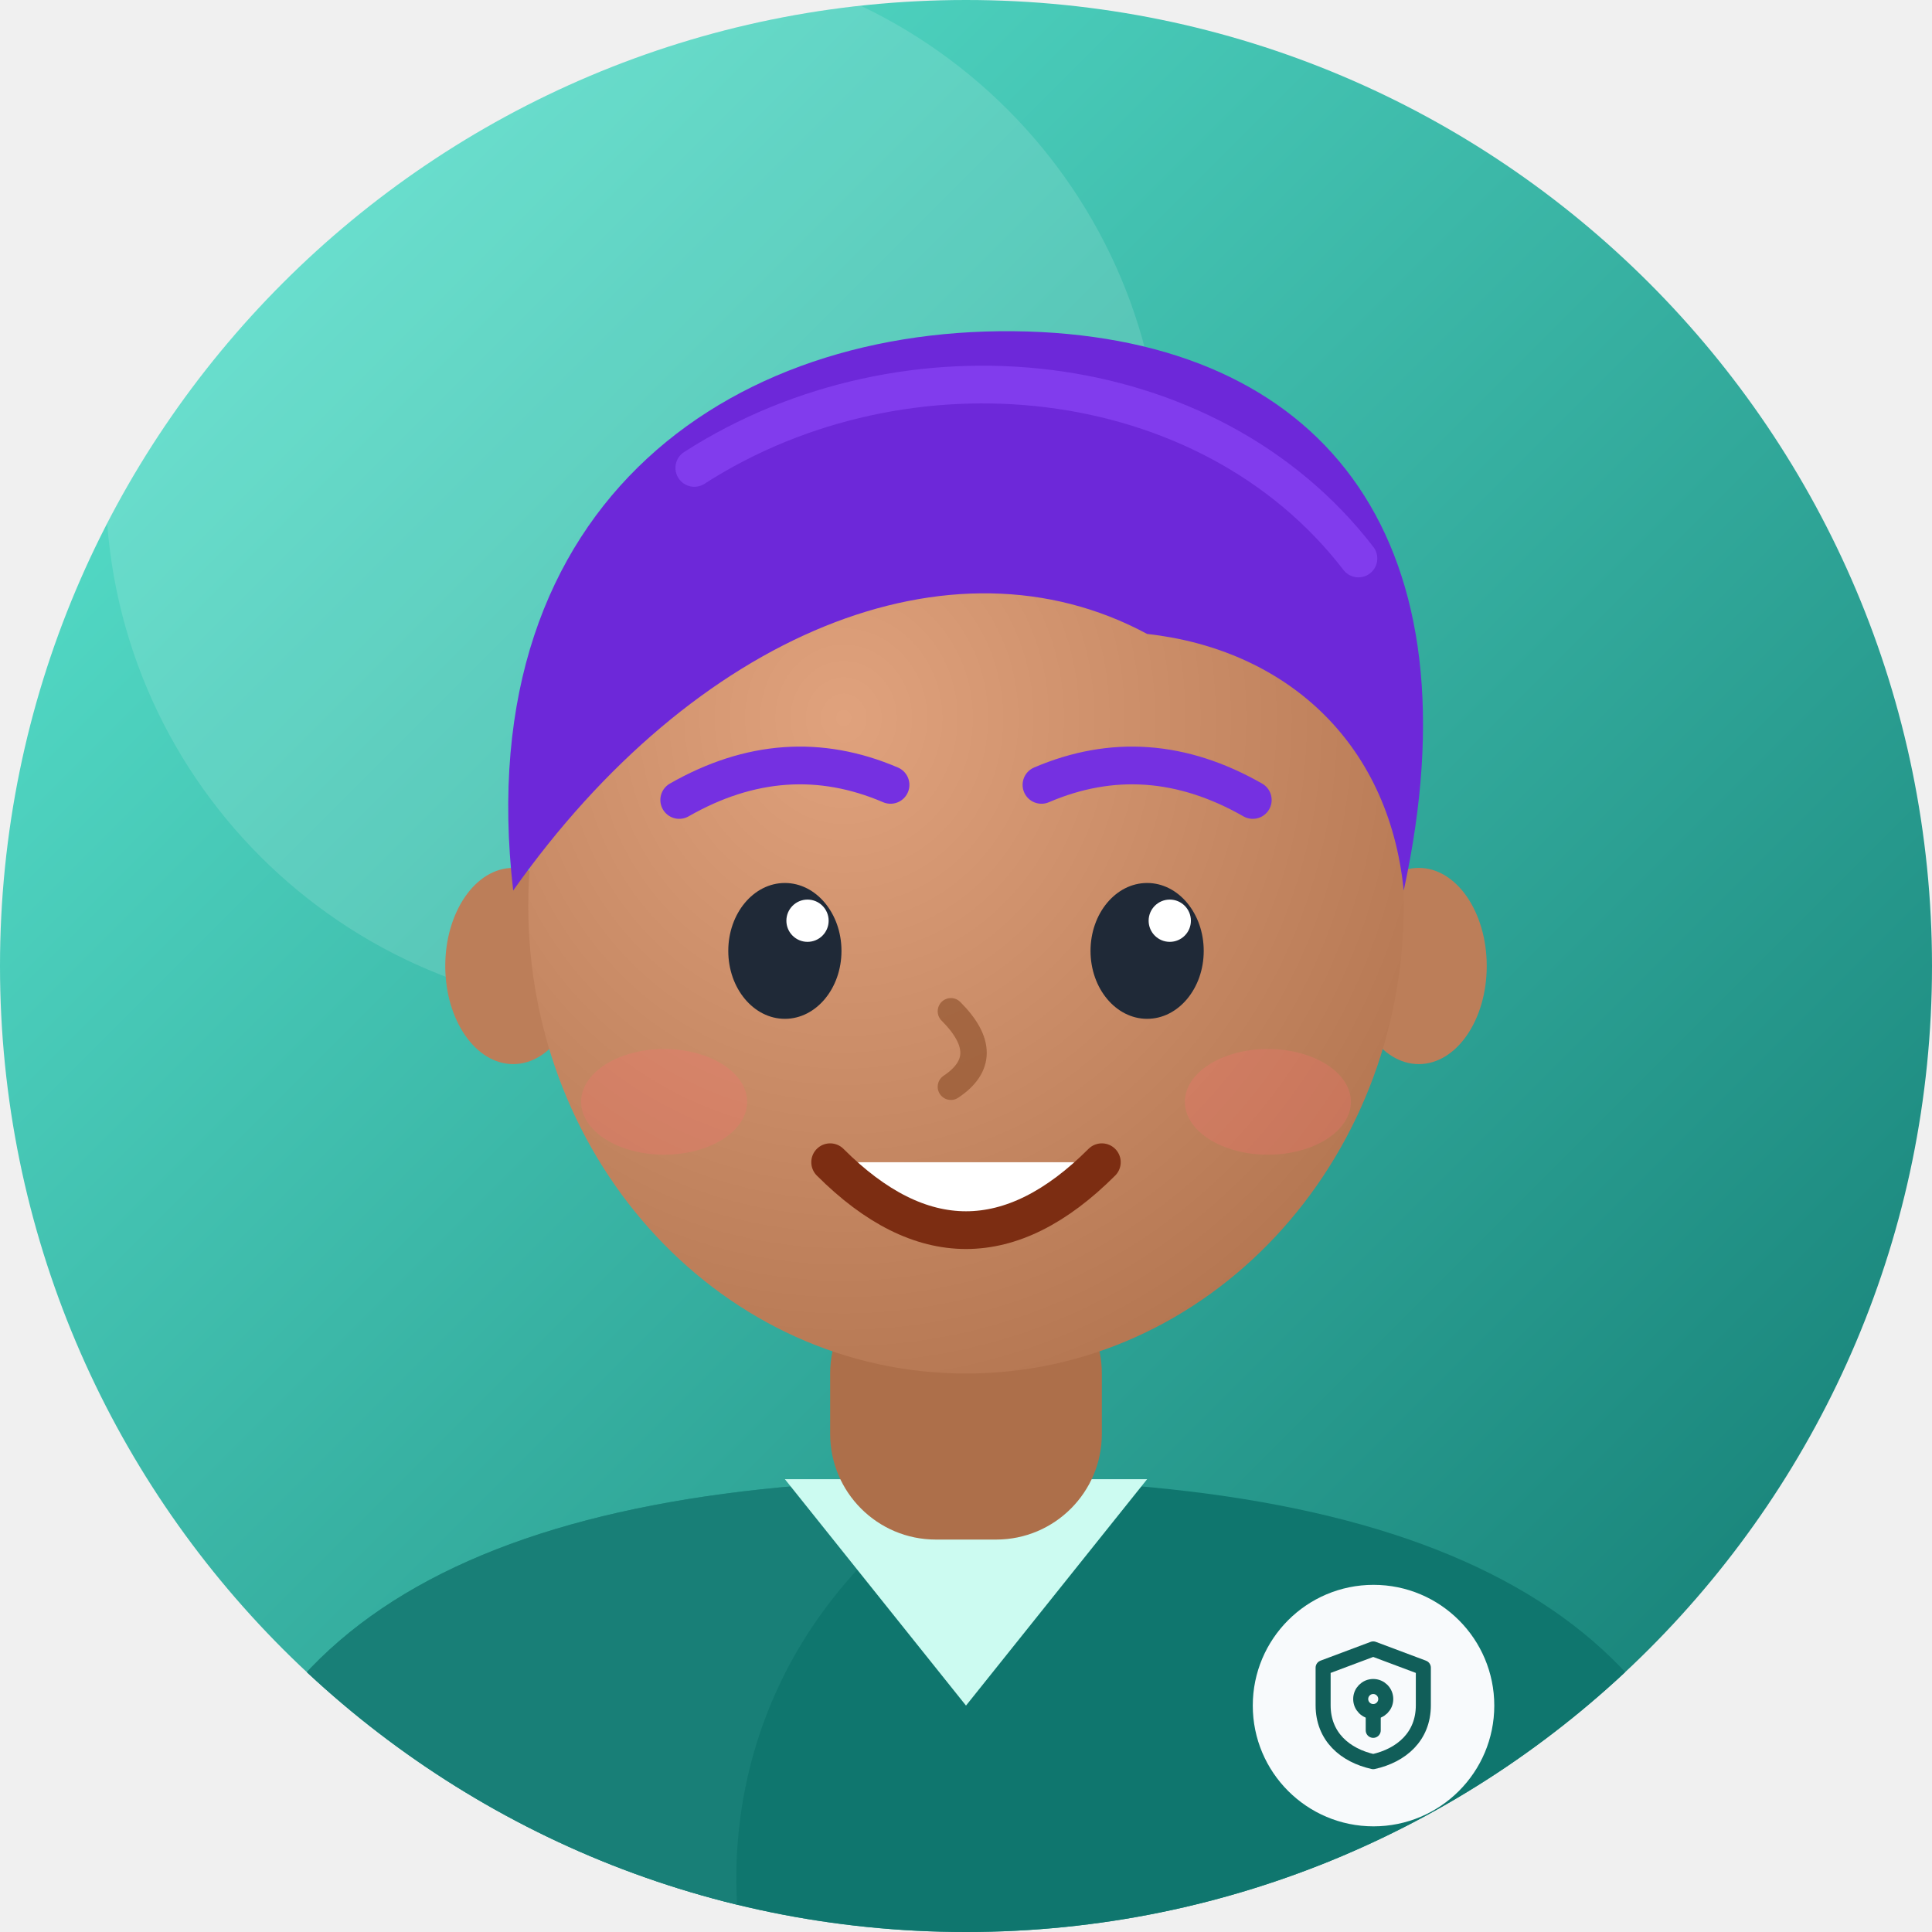
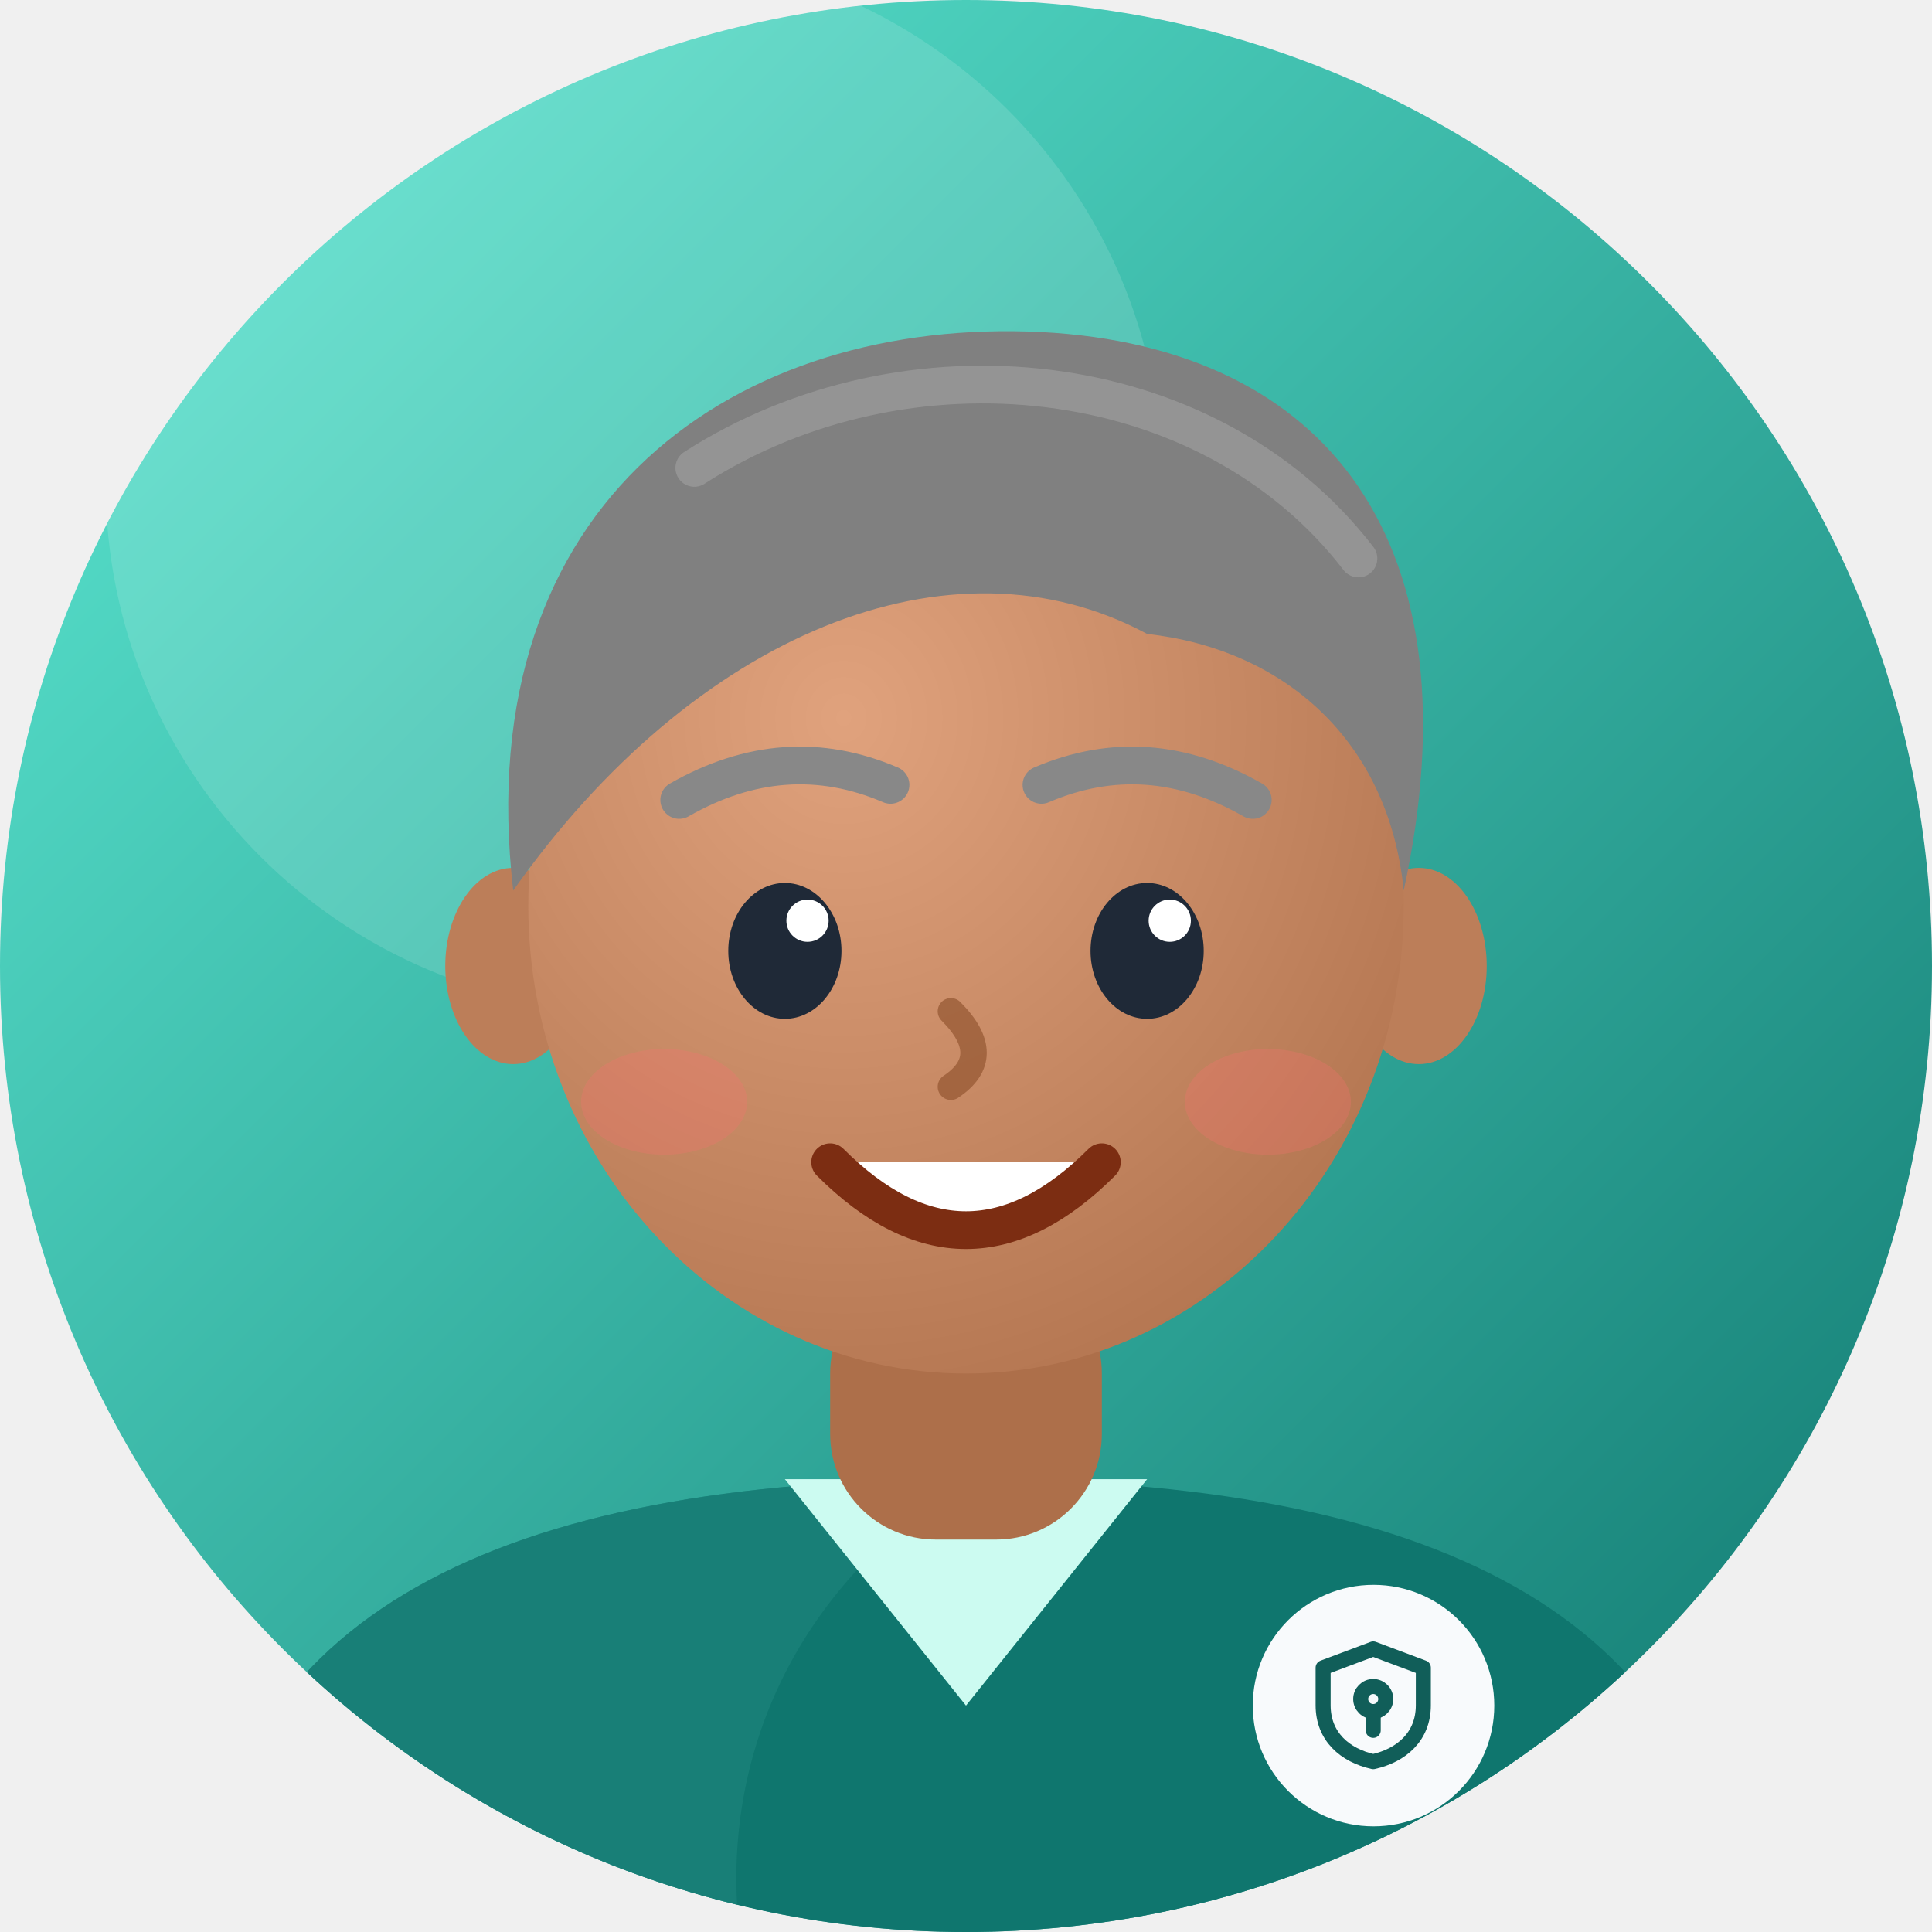
<svg xmlns="http://www.w3.org/2000/svg" viewBox="0 0 256 256" width="256" height="256" role="img" aria-label="cyber">
  <defs>
    <linearGradient id="g-cyber" x1="0" y1="0" x2="1" y2="1">
      <stop offset="0" stop-color="#5eead4" />
      <stop offset="1" stop-color="#0f766e" />
    </linearGradient>
    <radialGradient id="f-cyber" cx=".36" cy=".3" r=".8">
      <stop offset="0" stop-color="#e0a27d" />
      <stop offset="1" stop-color="#b2744f" />
    </radialGradient>
    <clipPath id="c-cyber">
      <circle cx="128" cy="128" r="128" />
    </clipPath>
  </defs>
  <g clip-path="url(#c-cyber)">
    <rect width="256" height="256" fill="url(#g-cyber)" />
    <circle cx="84" cy="64" r="70" fill="#fff" opacity=".13" />
    <path d="M26 256 C30 214 66 196 128 196 C190 196 226 214 230 256 Z" fill="#0f766e" />
    <path d="M26 256 C30 214 66 196 128 196 C100 214 96 240 98 256 Z" fill="#218880" opacity=".5" />
    <path d="M104 196 L128 226 L152 196 Z" fill="#ccfbf1" />
    <circle cx="182" cy="226" r="16" fill="#f8fafc" />
    <g transform="translate(172 216) scale(.83)" fill="none" stroke="#115e59" stroke-width="2.4" stroke-linecap="round" stroke-linejoin="round">
      <path d="M12 3l8 3v6c0 5-3.5 8-8 9-4.5-1-8-4-8-9V6z" />
      <circle cx="12" cy="11" r="2" />
      <path d="M12 13v3" />
    </g>
    <rect x="110" y="168" width="36" height="36" rx="14" fill="#ad6f4a" />
    <ellipse cx="68" cy="128" rx="9" ry="13" fill="#bc7e59" />
    <ellipse cx="188" cy="128" rx="9" ry="13" fill="#bc7e59" />
    <ellipse cx="128" cy="120" rx="58" ry="62" fill="url(#f-cyber)" />
-     <path d="M68 118 C62 66 98 42 138 44 C176 46 196 72 186 118 C184 98 170 86 152 84 C126 70 92 84 68 118 Z" fill="#6d28d9" />
-     <path d="M92 62 C120 44 160 48 180 74" stroke="#813ced" stroke-width="5" stroke-linecap="round" fill="none" />
-     <g stroke="#7530e1" stroke-width="5" stroke-linecap="round" fill="none">
+     <path d="M68 118 C62 66 98 42 138 44 C176 46 196 72 186 118 C184 98 170 86 152 84 C126 70 92 84 68 118 Z" fill="#808080" />
+     <path d="M92 62 C120 44 160 48 180 74" stroke="#949494" stroke-width="5" stroke-linecap="round" fill="none" />
+     <g stroke="#888888" stroke-width="5" stroke-linecap="round" fill="none">
      <path d="M90 106 Q104 98 118 104" />
      <path d="M138 104 Q152 98 166 106" />
    </g>
    <g fill="#1f2937">
      <ellipse cx="104" cy="126" rx="7.5" ry="9" />
      <ellipse cx="152" cy="126" rx="7.5" ry="9" />
    </g>
    <g fill="#fff">
      <circle cx="107" cy="122" r="2.8" />
      <circle cx="155" cy="122" r="2.8" />
    </g>
    <ellipse cx="88" cy="146" rx="11" ry="7" fill="#f87171" opacity=".28" />
    <ellipse cx="168" cy="146" rx="11" ry="7" fill="#f87171" opacity=".28" />
    <path d="M126 134 Q132 140 126 144" stroke="#935530" stroke-width="3.5" fill="none" stroke-linecap="round" opacity=".7" />
    <path d="M110 154 Q128 172 146 154" stroke="#7c2d12" stroke-width="5" fill="#fff" stroke-linecap="round" stroke-linejoin="round" />
  </g>
</svg>
